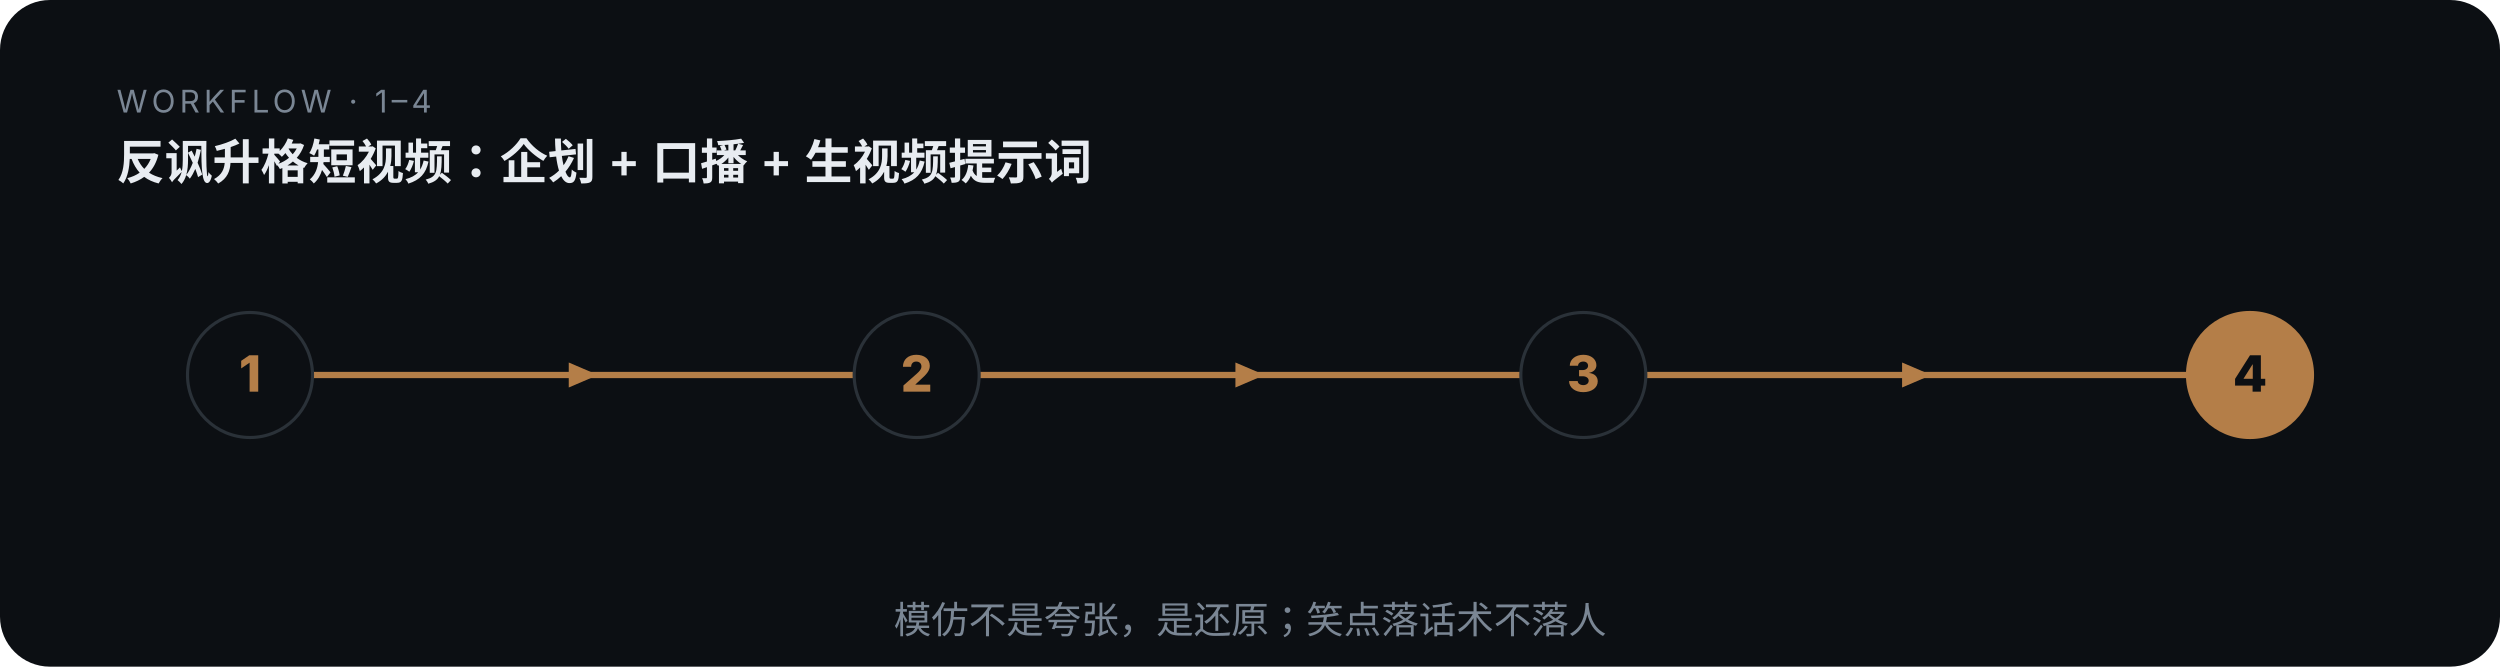
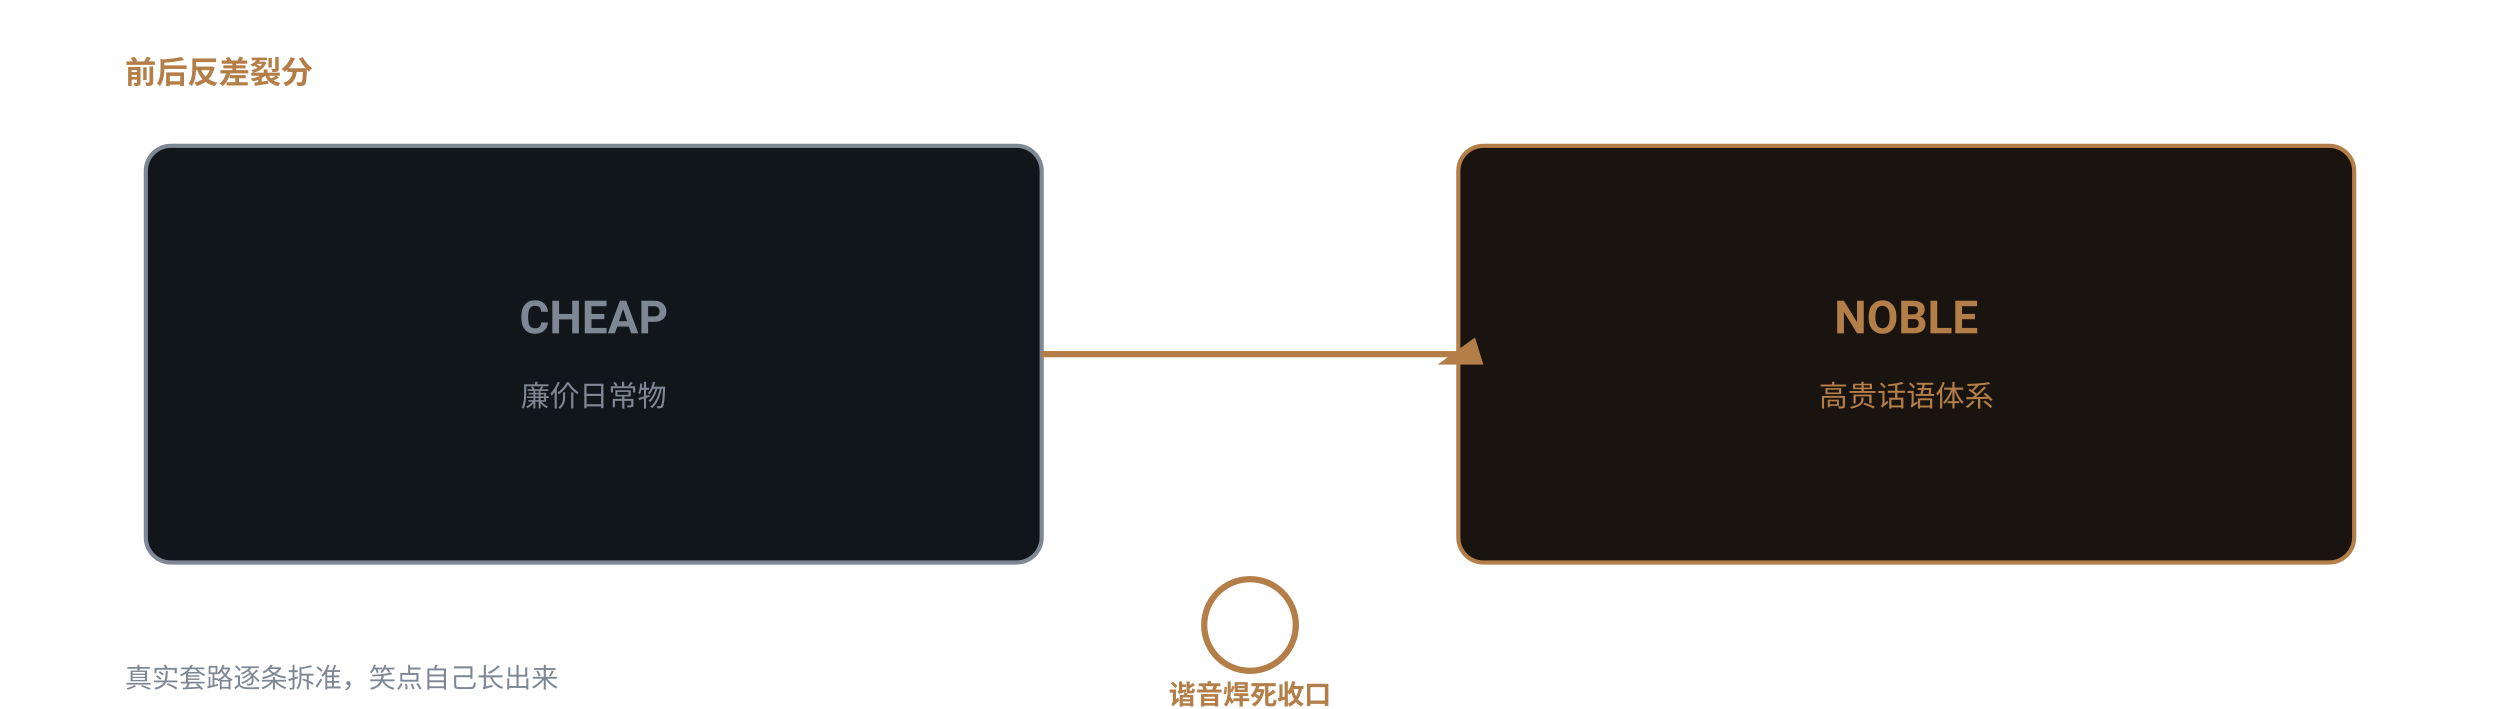
- <svg xmlns="http://www.w3.org/2000/svg" width="1200" height="320" viewBox="0 0 1200 320" role="img" aria-labelledby="title desc">
-   <rect width="1200" height="320" rx="24" fill="#0C0F13" />
-   <g id="title-block" transform="translate(56 40)">
-     <text x="0" y="14" fill="#7A8694" font-size="15" letter-spacing="2" font-family="-apple-system, BlinkMacSystemFont, 'Segoe UI', 'PingFang SC', 'Microsoft YaHei', sans-serif">WORKFLOW · 1–4</text>
-     <text x="0" y="46" fill="#E8ECF1" font-size="23" font-weight="600" font-family="-apple-system, BlinkMacSystemFont, 'Segoe UI', 'PingFang SC', 'Microsoft YaHei', sans-serif">反讽升格短视频：企划 + 口播 + 生视频提示词</text>
-   </g>
-   <g id="project-proof">
-     <line x1="120.0" y1="180" x2="1080.0" y2="180" stroke="#B47E48" stroke-width="3" />
-     <path d="M273.0 174 L287.0 180 L273.0 186 Z" fill="#B47E48" />
-     <path d="M593.0 174 L607.0 180 L593.0 186 Z" fill="#B47E48" />
-     <path d="M913.0 174 L927.0 180 L913.0 186 Z" fill="#B47E48" />
-     <g id="stage-1" transform="translate(120 180)">
-       <circle r="30" fill="#0C0F13" stroke="#2A3138" stroke-width="1.5" />
-       <text x="0" y="8" fill="#B47E48" font-size="24" font-weight="800" text-anchor="middle" font-family="-apple-system, BlinkMacSystemFont, 'Segoe UI', 'PingFang SC', 'Microsoft YaHei', sans-serif">1</text>
-       <text x="0" y="238" fill="#E8ECF1" font-size="21" font-weight="600" text-anchor="middle" font-family="-apple-system, BlinkMacSystemFont, 'Segoe UI', 'PingFang SC', 'Microsoft YaHei', sans-serif">定企划</text>
-     </g>
-     <g id="stage-2" transform="translate(440 180)">
-       <circle r="30" fill="#0C0F13" stroke="#2A3138" stroke-width="1.5" />
-       <text x="0" y="8" fill="#B47E48" font-size="24" font-weight="800" text-anchor="middle" font-family="-apple-system, BlinkMacSystemFont, 'Segoe UI', 'PingFang SC', 'Microsoft YaHei', sans-serif">2</text>
-       <text x="0" y="238" fill="#E8ECF1" font-size="21" font-weight="600" text-anchor="middle" font-family="-apple-system, BlinkMacSystemFont, 'Segoe UI', 'PingFang SC', 'Microsoft YaHei', sans-serif">写口播</text>
-     </g>
-     <g id="stage-3" transform="translate(760 180)">
-       <circle r="30" fill="#0C0F13" stroke="#2A3138" stroke-width="1.5" />
-       <text x="0" y="8" fill="#B47E48" font-size="24" font-weight="800" text-anchor="middle" font-family="-apple-system, BlinkMacSystemFont, 'Segoe UI', 'PingFang SC', 'Microsoft YaHei', sans-serif">3</text>
-       <text x="0" y="238" fill="#E8ECF1" font-size="21" font-weight="600" text-anchor="middle" font-family="-apple-system, BlinkMacSystemFont, 'Segoe UI', 'PingFang SC', 'Microsoft YaHei', sans-serif">升格提示词</text>
-     </g>
-     <g id="stage-4" transform="translate(1080 180)">
-       <circle r="30" fill="#B47E48" stroke="#B47E48" stroke-width="1.5" />
-       <text x="0" y="8" fill="#0C0F13" font-size="24" font-weight="800" text-anchor="middle" font-family="-apple-system, BlinkMacSystemFont, 'Segoe UI', 'PingFang SC', 'Microsoft YaHei', sans-serif">4</text>
-       <text x="0" y="238" fill="#E8ECF1" font-size="21" font-weight="600" text-anchor="middle" font-family="-apple-system, BlinkMacSystemFont, 'Segoe UI', 'PingFang SC', 'Microsoft YaHei', sans-serif">控节奏</text>
-     </g>
-   </g>
-   <g id="metadata">
-     <text x="600" y="304" fill="#7A8694" font-size="18" text-anchor="middle" font-family="-apple-system, BlinkMacSystemFont, 'Segoe UI', 'PingFang SC', 'Microsoft YaHei', sans-serif">模仿不是夸张，是还原；笑点落话术不落人</text>
-   </g>
+ <svg xmlns="http://www.w3.org/2000/svg" viewBox="0 0 1200 340" width="100%" role="img" font-family="-apple-system, BlinkMacSystemFont, 'Segoe UI', Roboto, 'Helvetica Neue', Arial, 'PingFang SC', 'Microsoft YaHei', sans-serif">
+   <rect width="0" height="0" fill="#0C0F13" />
+   <rect x="70" y="70" width="430" height="200" rx="12" fill="#11161B" stroke="#7E8794" stroke-width="2" />
+   <rect x="700" y="70" width="430" height="200" rx="12" fill="#1A1410" stroke="#B47E48" stroke-width="2" />
+   <text x="285" y="160" font-family="-apple-system, BlinkMacSystemFont, 'Segoe UI', Roboto, 'Helvetica Neue', Arial, 'PingFang SC', 'Microsoft YaHei', sans-serif" font-size="22" fill="#7E8794" font-weight="700" text-anchor="middle">CHEAP</text>
+   <text x="285" y="195" font-family="-apple-system, BlinkMacSystemFont, 'Segoe UI', Roboto, 'Helvetica Neue', Arial, 'PingFang SC', 'Microsoft YaHei', sans-serif" font-size="14" fill="#7E8794" font-weight="400" text-anchor="middle">廉价日常物</text>
+   <text x="915" y="160" font-family="-apple-system, BlinkMacSystemFont, 'Segoe UI', Roboto, 'Helvetica Neue', Arial, 'PingFang SC', 'Microsoft YaHei', sans-serif" font-size="22" fill="#B47E48" font-weight="700" text-anchor="middle">NOBLE</text>
+   <text x="915" y="195" font-family="-apple-system, BlinkMacSystemFont, 'Segoe UI', Roboto, 'Helvetica Neue', Arial, 'PingFang SC', 'Microsoft YaHei', sans-serif" font-size="14" fill="#B47E48" font-weight="400" text-anchor="middle">高贵话语体系</text>
+   <line x1="500" y1="170" x2="700" y2="170" stroke="#B47E48" stroke-width="3" />
+   <polygon points="708,162 690,175 712,175" fill="#B47E48" stroke="none" stroke-width="2" />
+   <circle cx="600" cy="300" r="22" fill="none" stroke="#B47E48" stroke-width="3" />
+   <text x="600" y="338" font-family="-apple-system, BlinkMacSystemFont, 'Segoe UI', Roboto, 'Helvetica Neue', Arial, 'PingFang SC', 'Microsoft YaHei', sans-serif" font-size="13" fill="#B47E48" font-weight="700" text-anchor="middle">谐音焊死收口</text>
+   <text x="60" y="40" font-family="-apple-system, BlinkMacSystemFont, 'Segoe UI', Roboto, 'Helvetica Neue', Arial, 'PingFang SC', 'Microsoft YaHei', sans-serif" font-size="15" fill="#B47E48" font-weight="700" text-anchor="start">前后反差裂分</text>
+   <text x="60" y="330" font-family="-apple-system, BlinkMacSystemFont, 'Segoe UI', Roboto, 'Helvetica Neue', Arial, 'PingFang SC', 'Microsoft YaHei', sans-serif" font-size="13" fill="#7E8794" font-weight="400" text-anchor="start">真实套路逐条拆准，笑点自己长出来</text>
</svg>
